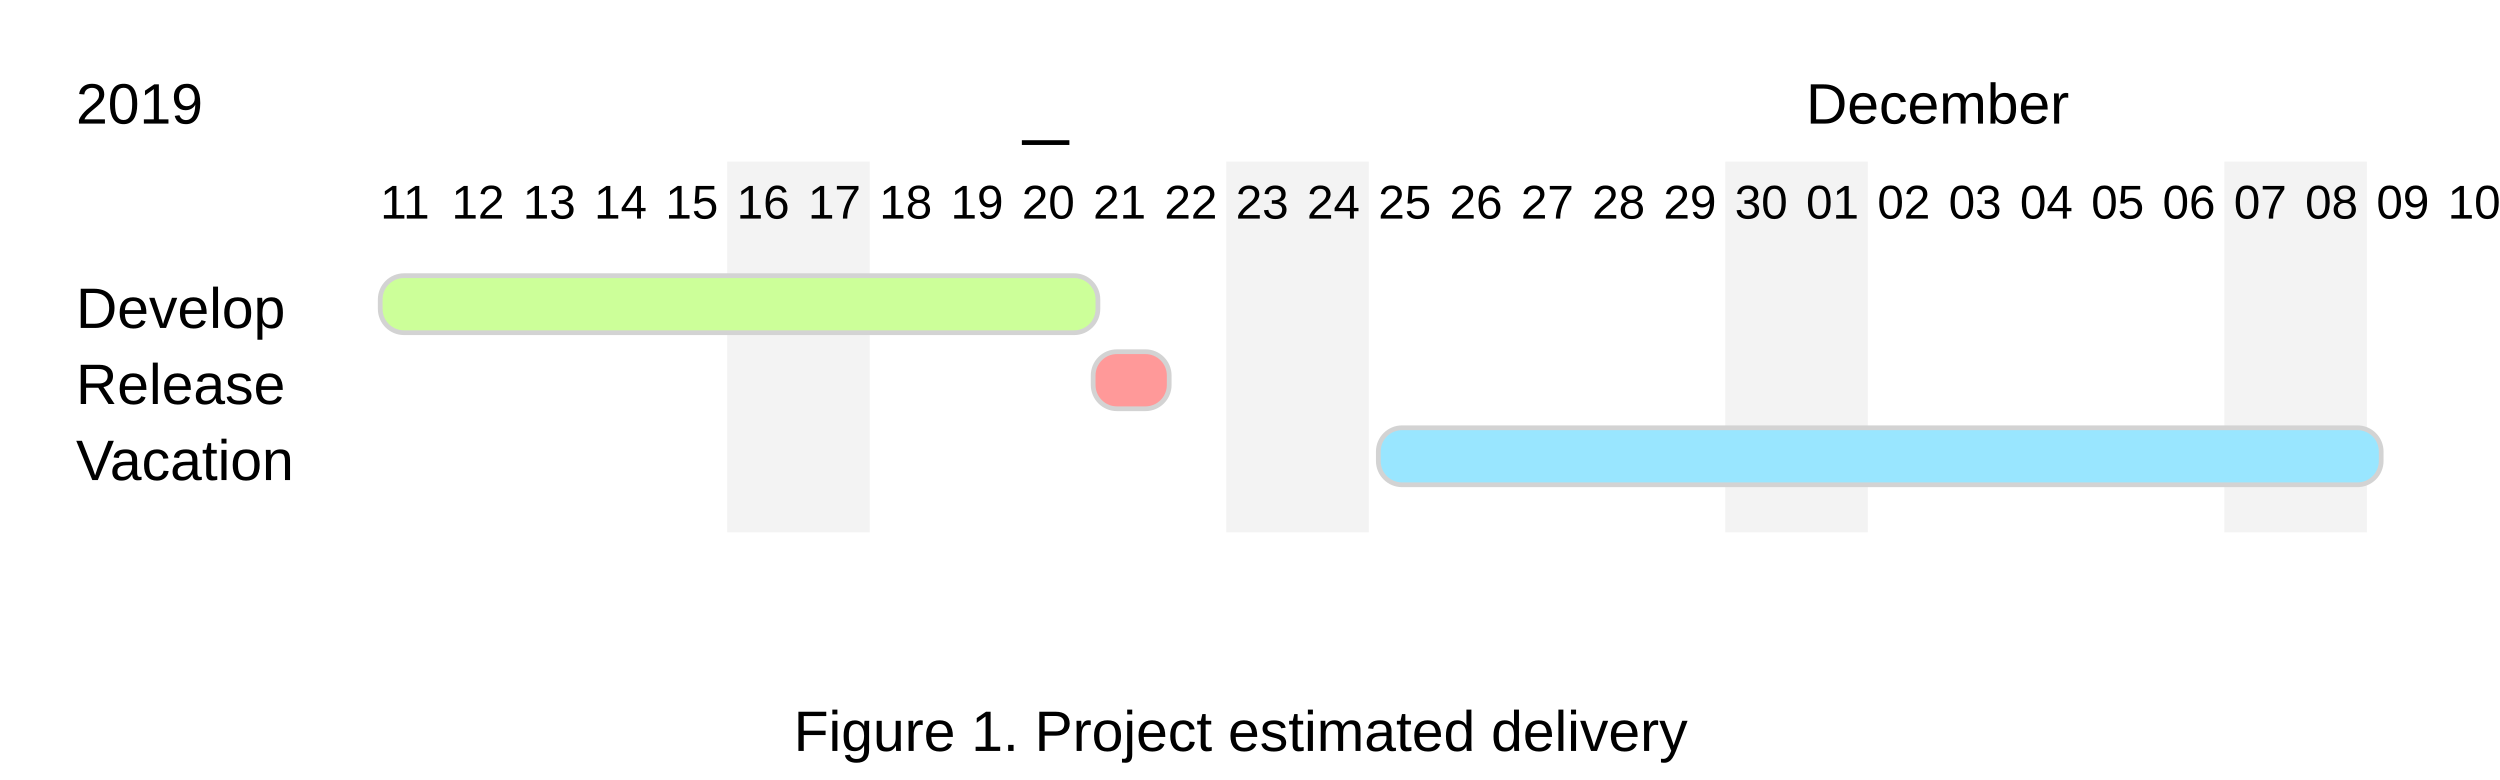
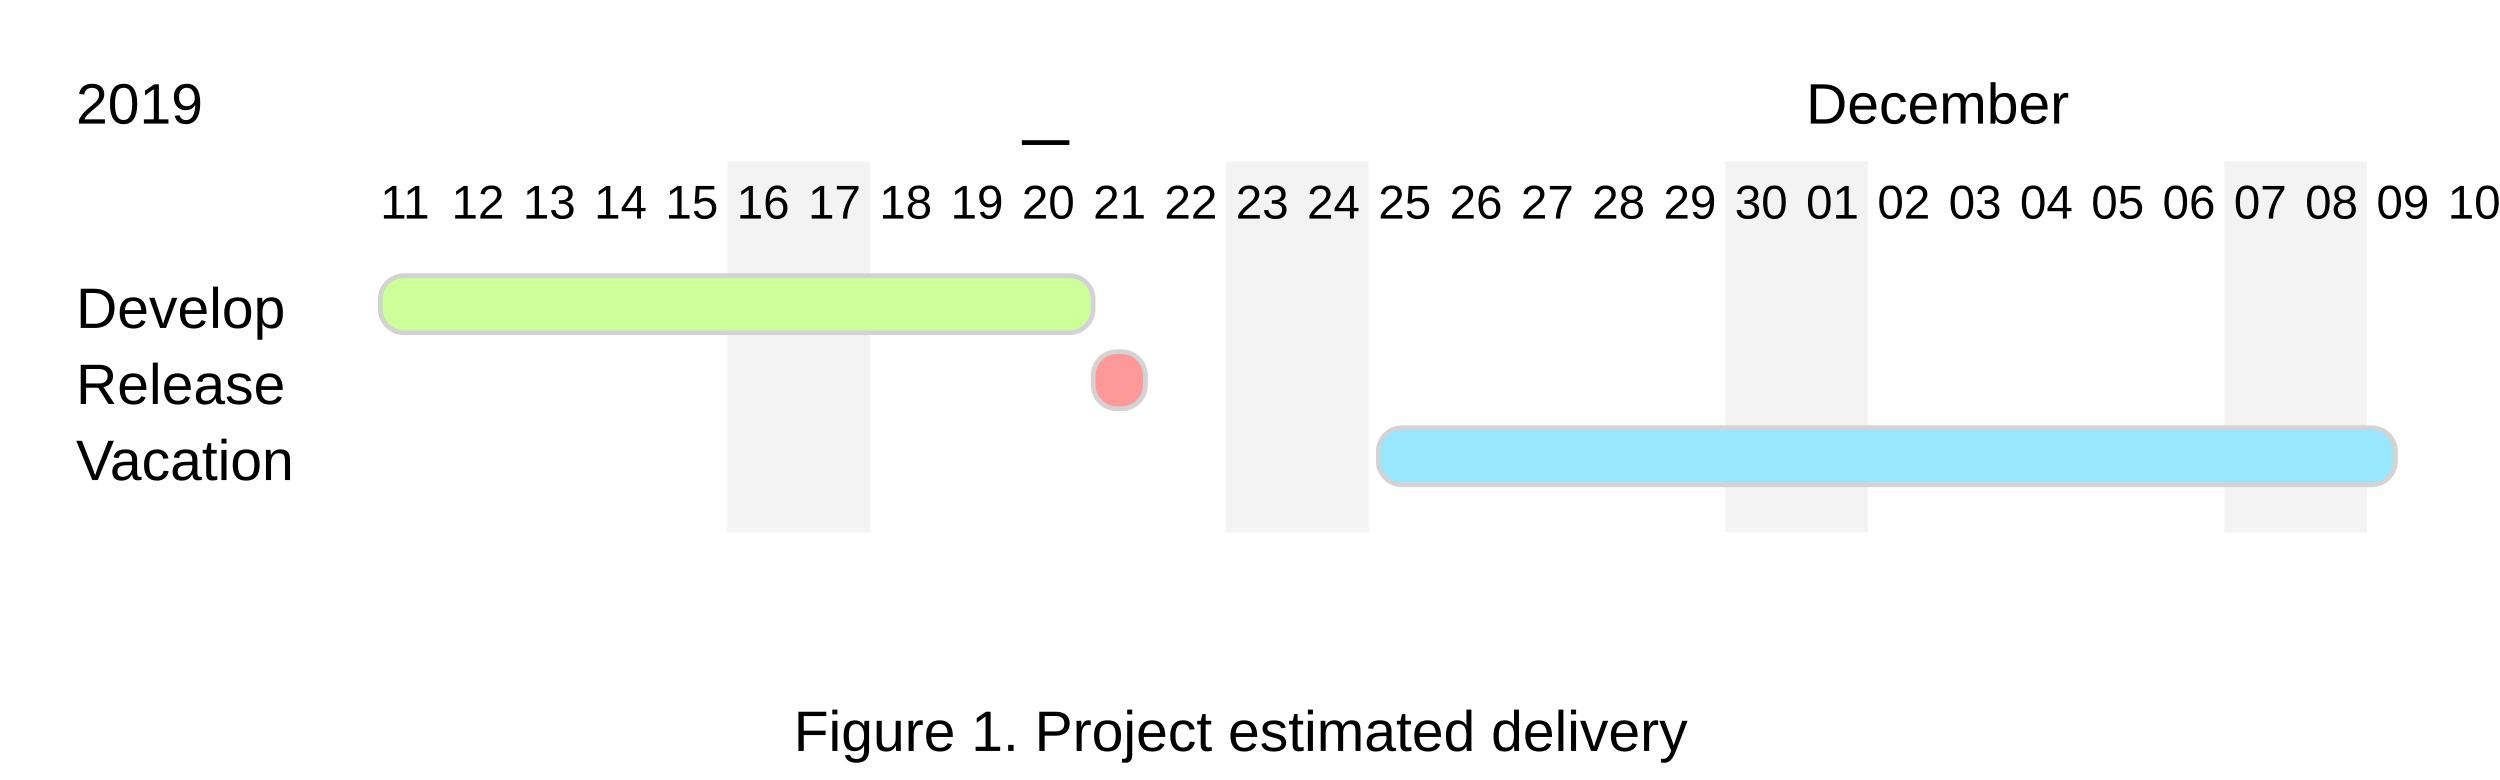
<svg xmlns="http://www.w3.org/2000/svg" width="526" height="164" font-family="Arial, Helvetica, sans-serif">
  <text font-family="Arial,Helvetica,sans-serif" font-size="12px" x="16" y="26">2019</text>
  <text font-family="Arial,Helvetica,sans-serif" font-size="10px" x="80" y="46">11</text>
  <text font-family="Arial,Helvetica,sans-serif" font-size="10px" x="95" y="46">12</text>
  <text font-family="Arial,Helvetica,sans-serif" font-size="10px" x="110" y="46">13</text>
  <text font-family="Arial,Helvetica,sans-serif" font-size="10px" x="125" y="46">14</text>
  <text font-family="Arial,Helvetica,sans-serif" font-size="10px" x="140" y="46">15</text>
  <rect font-family="Arial,Helvetica,sans-serif" fill="#f3f3f3" x="153" y="34" width="30" height="78" />
  <text font-family="Arial,Helvetica,sans-serif" font-size="12px" x="159" y="52" />
  <text font-family="Arial,Helvetica,sans-serif" font-size="10px" x="155" y="46">16</text>
  <text font-family="Arial,Helvetica,sans-serif" font-size="10px" x="170" y="46">17</text>
  <text font-family="Arial,Helvetica,sans-serif" font-size="10px" x="185" y="46">18</text>
  <text font-family="Arial,Helvetica,sans-serif" font-size="10px" x="200" y="46">19</text>
  <text font-family="Arial,Helvetica,sans-serif" font-size="10px" x="215" y="46">20</text>
  <line stroke="black" x1="215" y1="30" x2="225" y2="30" />
  <text font-family="Arial,Helvetica,sans-serif" font-size="10px" x="230" y="46">21</text>
  <text font-family="Arial,Helvetica,sans-serif" font-size="10px" x="245" y="46">22</text>
  <rect font-family="Arial,Helvetica,sans-serif" fill="#f3f3f3" x="258" y="34" width="30" height="78" />
  <text font-family="Arial,Helvetica,sans-serif" font-size="12px" x="264" y="52" />
  <text font-family="Arial,Helvetica,sans-serif" font-size="10px" x="260" y="46">23</text>
  <text font-family="Arial,Helvetica,sans-serif" font-size="10px" x="275" y="46">24</text>
  <text font-family="Arial,Helvetica,sans-serif" font-size="10px" x="290" y="46">25</text>
  <text font-family="Arial,Helvetica,sans-serif" font-size="10px" x="305" y="46">26</text>
  <text font-family="Arial,Helvetica,sans-serif" font-size="10px" x="320" y="46">27</text>
  <text font-family="Arial,Helvetica,sans-serif" font-size="10px" x="335" y="46">28</text>
  <text font-family="Arial,Helvetica,sans-serif" font-size="10px" x="350" y="46">29</text>
  <rect font-family="Arial,Helvetica,sans-serif" fill="#f3f3f3" x="363" y="34" width="30" height="78" />
  <text font-family="Arial,Helvetica,sans-serif" font-size="12px" x="369" y="52" />
  <text font-family="Arial,Helvetica,sans-serif" font-size="10px" x="365" y="46">30</text>
  <text font-family="Arial,Helvetica,sans-serif" font-size="10px" x="380" y="46">01</text>
  <text font-family="Arial,Helvetica,sans-serif" font-size="12px" x="380" y="26">December</text>
  <text font-family="Arial,Helvetica,sans-serif" font-size="10px" x="395" y="46">02</text>
  <text font-family="Arial,Helvetica,sans-serif" font-size="10px" x="410" y="46">03</text>
  <text font-family="Arial,Helvetica,sans-serif" font-size="10px" x="425" y="46">04</text>
  <text font-family="Arial,Helvetica,sans-serif" font-size="10px" x="440" y="46">05</text>
  <text font-family="Arial,Helvetica,sans-serif" font-size="10px" x="455" y="46">06</text>
  <rect font-family="Arial,Helvetica,sans-serif" fill="#f3f3f3" x="468" y="34" width="30" height="78" />
  <text font-family="Arial,Helvetica,sans-serif" font-size="12px" x="474" y="52" />
  <text font-family="Arial,Helvetica,sans-serif" font-size="10px" x="470" y="46">07</text>
  <text font-family="Arial,Helvetica,sans-serif" font-size="10px" x="485" y="46">08</text>
  <text font-family="Arial,Helvetica,sans-serif" font-size="10px" x="500" y="46">09</text>
  <text font-family="Arial,Helvetica,sans-serif" font-size="10px" x="515" y="46">10</text>
  <text font-family="Arial,Helvetica,sans-serif" font-size="12px" x="16" y="69">Develop</text>
-   <rect stroke="#d3d3d3" fill="#ccff99" rx="5" ry="5" x="80" y="58" width="151" height="12" />
+   <rect stroke="#d3d3d3" fill="#ccff99" rx="5" ry="5" x="80" y="58" width="150" height="12" />
  <text font-family="Arial,Helvetica,sans-serif" font-size="12px" x="86" y="76" />
  <text font-family="Arial,Helvetica,sans-serif" font-size="12px" x="16" y="85">Release</text>
-   <rect stroke="#d3d3d3" fill="#ff9999" rx="5" ry="5" x="230" y="74" width="16" height="12" />
+   <rect stroke="#d3d3d3" fill="#ff9999" rx="5" ry="5" x="230" y="74" width="11" height="12" />
  <text font-family="Arial,Helvetica,sans-serif" font-size="12px" x="236" y="92" />
  <text font-family="Arial,Helvetica,sans-serif" font-size="12px" x="16" y="101">Vacation</text>
-   <rect stroke="#d3d3d3" fill="#99e6ff" rx="5" ry="5" x="290" y="90" width="211" height="12" />
+   <rect stroke="#d3d3d3" fill="#99e6ff" rx="5" ry="5" x="290" y="90" width="214" height="12" />
  <text font-family="Arial,Helvetica,sans-serif" font-size="12px" x="296" y="108" />
  <text font-family="Arial,Helvetica,sans-serif" font-size="12px" x="167" y="158">Figure 1. Project estimated delivery</text>
</svg>
